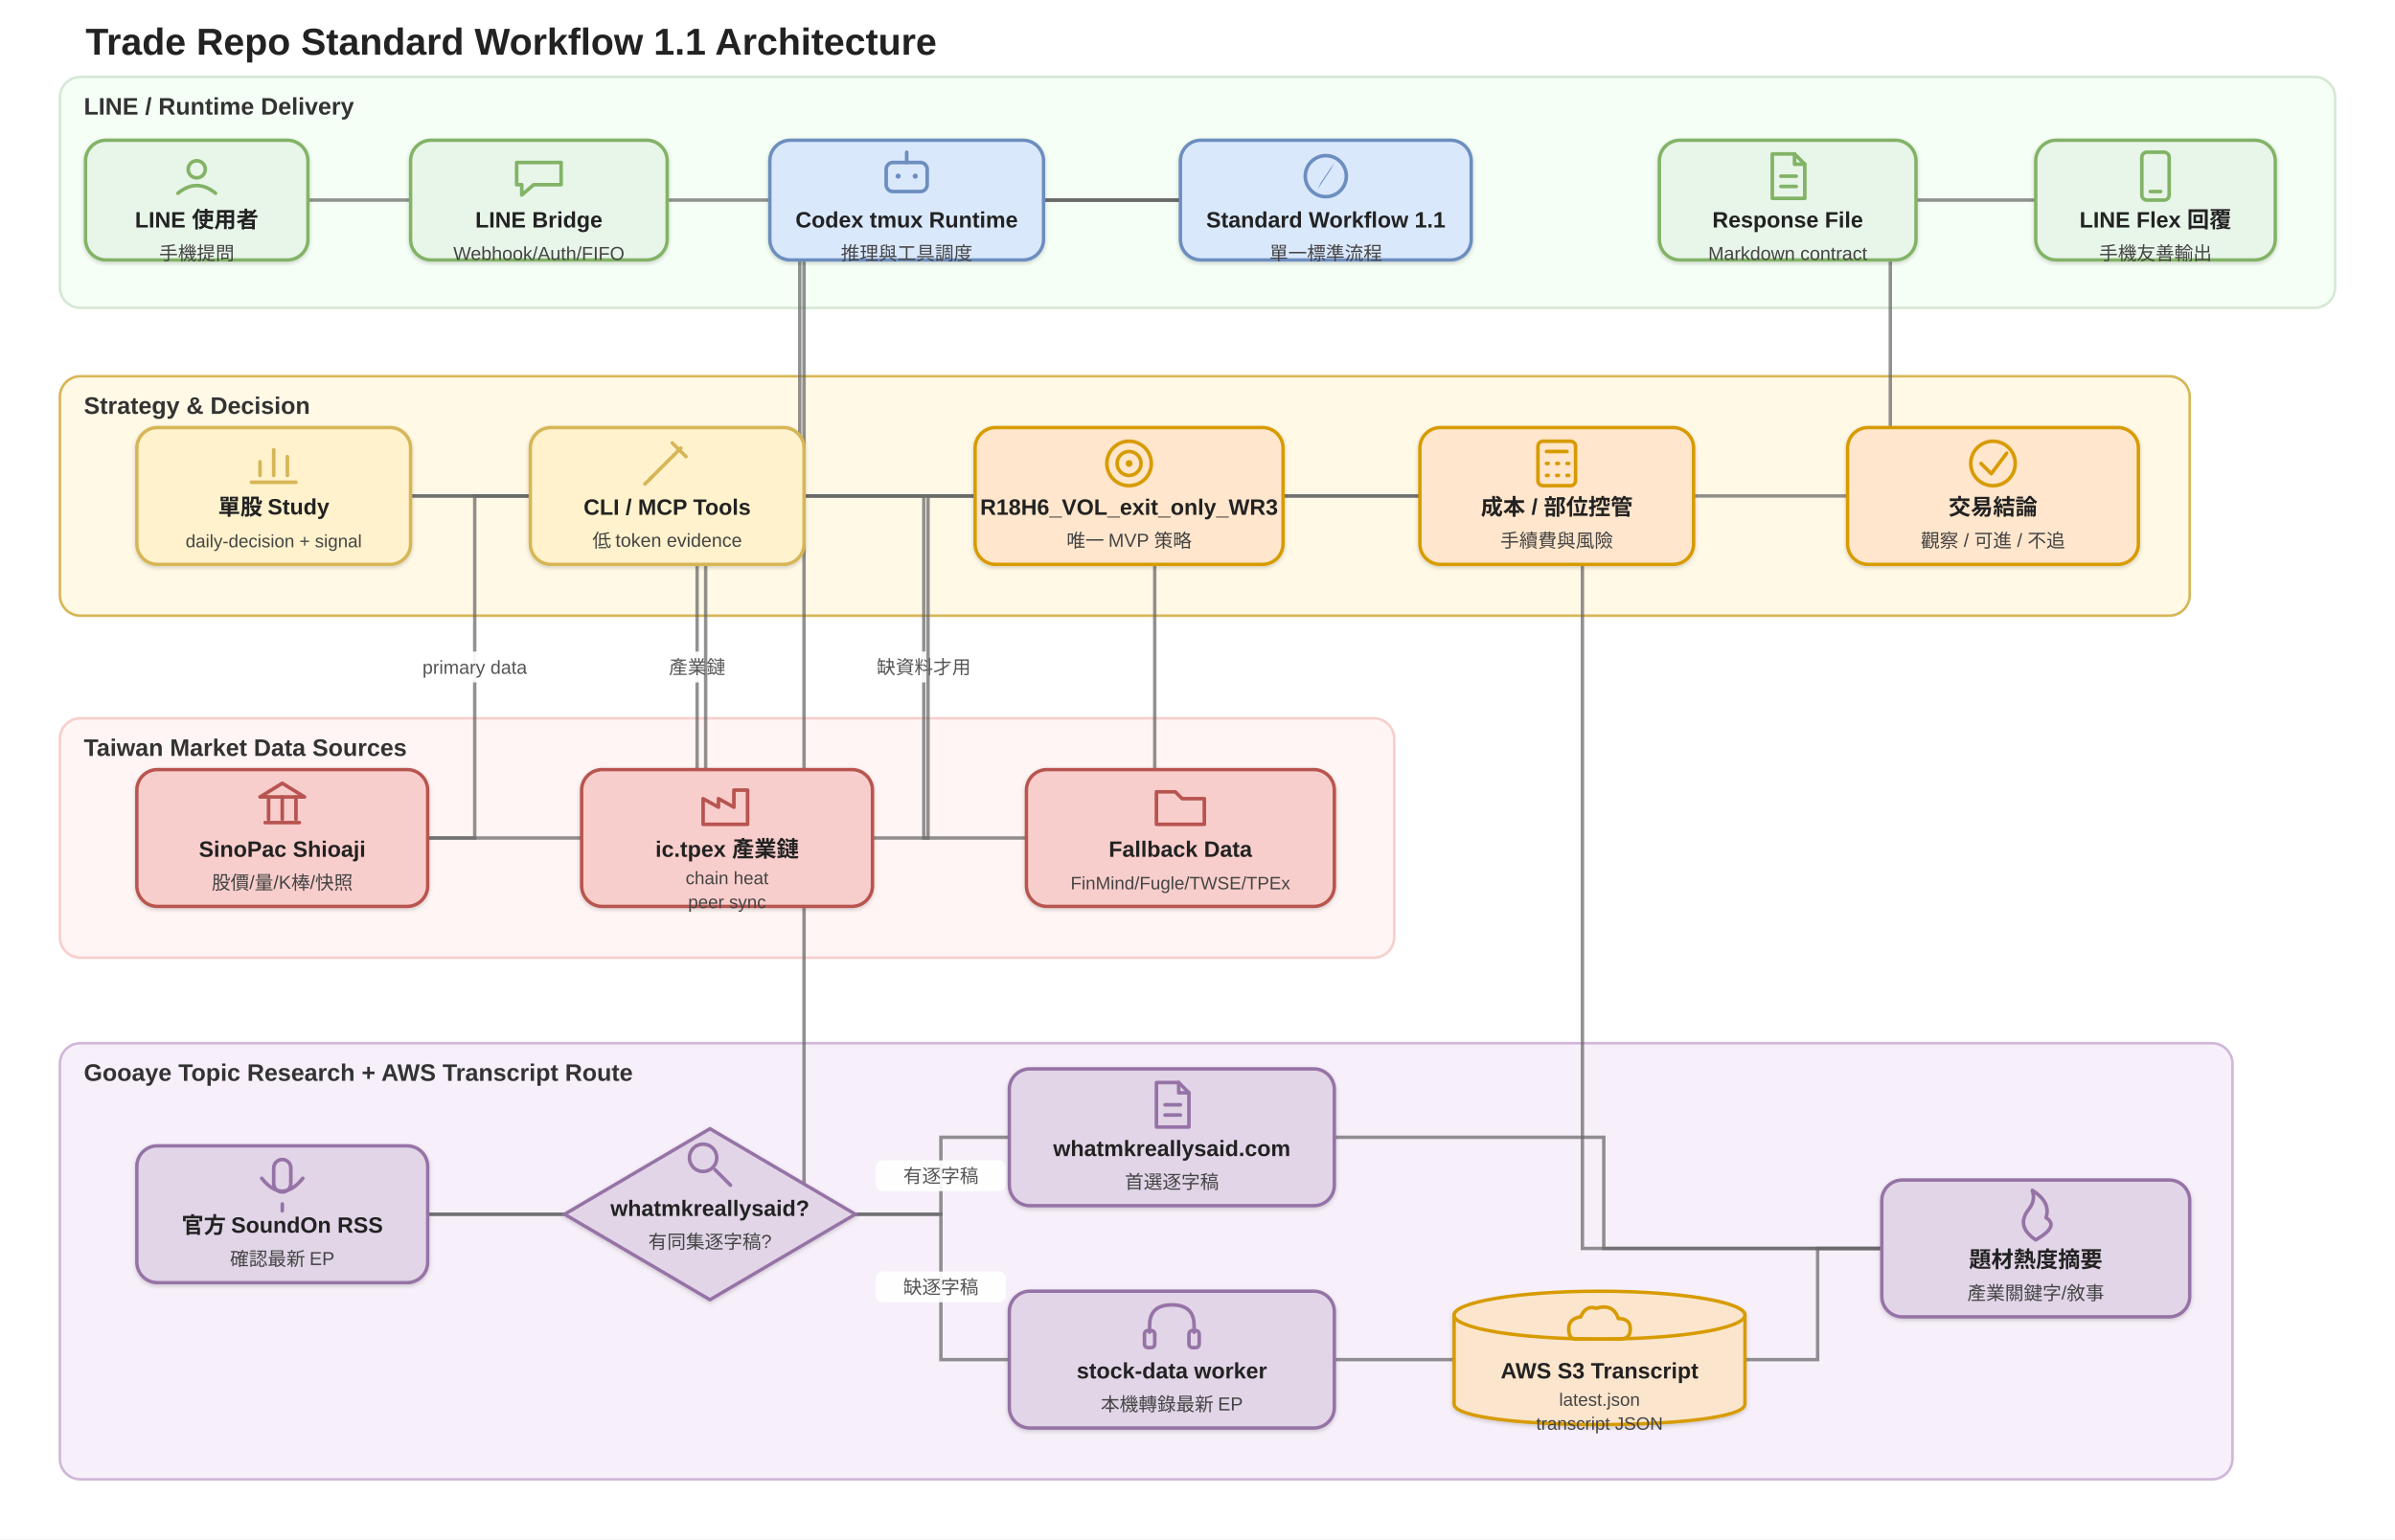
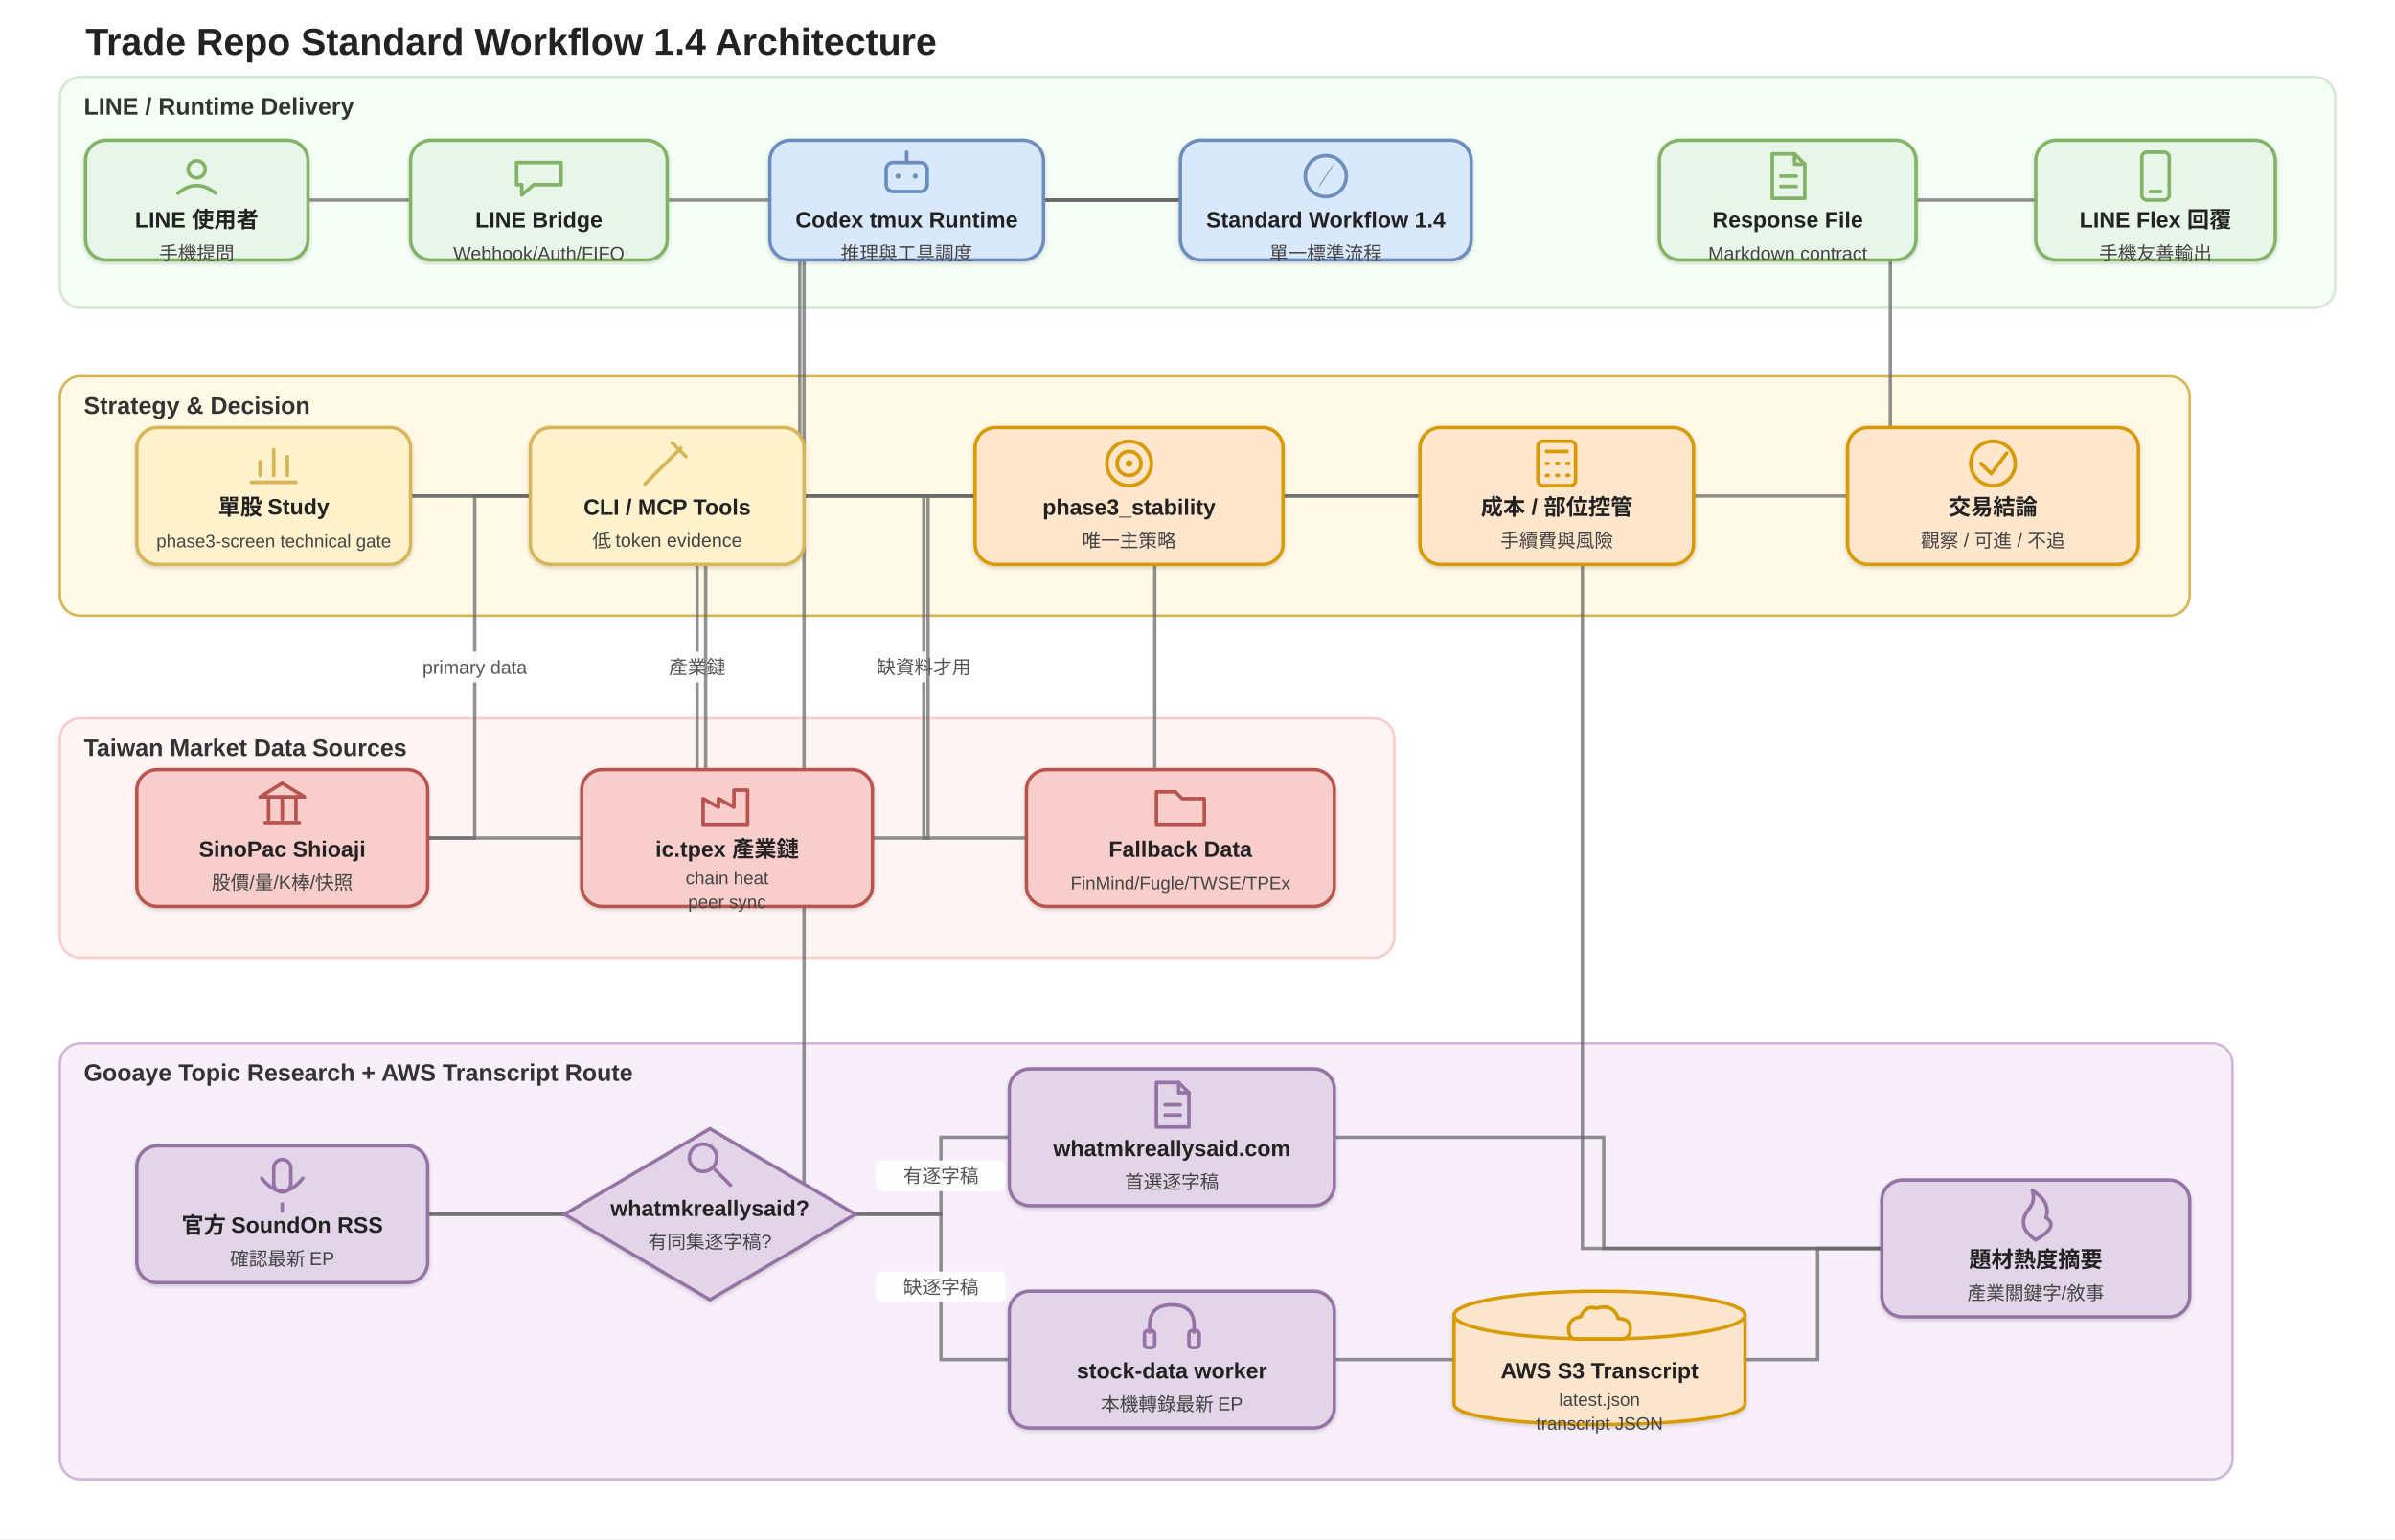
<svg xmlns="http://www.w3.org/2000/svg" width="1400" height="900" viewBox="0 0 1400 900" role="img" aria-labelledby="title desc">
  <defs>
    <marker id="arrow" viewBox="0 0 10 10" refX="9" refY="5" markerWidth="7" markerHeight="7" orient="auto-start-reverse">
      <path d="M 0 0 L 10 5 L 0 10 z" fill="#555" />
    </marker>
    <filter id="cardShadow" x="-5%" y="-5%" width="110%" height="110%">
      <feDropShadow dx="0" dy="1" stdDeviation="1.2" flood-opacity="0.18" />
    </filter>
  </defs>
  <rect width="1400" height="900" fill="#ffffff" />
-   <text x="50" y="32" font-family="Arial, sans-serif" font-size="22" font-weight="700" fill="#222">Trade Repo Standard Workflow 1.1 Architecture</text>
+   <text x="50" y="32" font-family="Arial, sans-serif" font-size="22" font-weight="700" fill="#222">Trade Repo Standard Workflow 1.4 Architecture</text>
  <rect x="35" y="45" width="1330" height="135" rx="12" fill="#F5FFF5" stroke="#D5E8D4" stroke-width="1.5" />
  <text x="49" y="67" font-family="Arial, sans-serif" font-size="14" font-weight="700" fill="#333">LINE / Runtime Delivery</text>
  <rect x="35" y="220" width="1245" height="140" rx="12" fill="#FFF9E6" stroke="#D6B656" stroke-width="1.5" />
  <text x="49" y="242" font-family="Arial, sans-serif" font-size="14" font-weight="700" fill="#333">Strategy &amp; Decision</text>
  <rect x="35" y="420" width="780" height="140" rx="12" fill="#FFF5F5" stroke="#F8CECC" stroke-width="1.5" />
  <text x="49" y="442" font-family="Arial, sans-serif" font-size="14" font-weight="700" fill="#333">Taiwan Market Data Sources</text>
  <rect x="35" y="610" width="1270" height="255" rx="12" fill="#F7F0FA" stroke="#D0B6D9" stroke-width="1.5" />
  <text x="49" y="632" font-family="Arial, sans-serif" font-size="14" font-weight="700" fill="#333">Gooaye Topic Research + AWS Transcript Route</text>
  <path d="M 115.0 117.0 L 215.0 117.0 L 215.0 117.0 L 315.0 117.0" fill="none" stroke="#666" stroke-width="2" opacity="0.72" marker-end="url(#arrow)" />
  <path d="M 315.0 117.0 L 422.5 117.0 L 422.5 117.0 L 530.0 117.0" fill="none" stroke="#666" stroke-width="2" opacity="0.72" marker-end="url(#arrow)" />
  <path d="M 530.0 117.0 L 652.5 117.0 L 652.5 117.0 L 775.0 117.0" fill="none" stroke="#666" stroke-width="2" opacity="0.72" marker-end="url(#arrow)" />
  <path d="M 775.0 117.0 L 467.5 117.0 L 467.5 290.0 L 160.0 290.0" fill="none" stroke="#666" stroke-width="2" opacity="0.72" marker-end="url(#arrow)" />
  <path d="M 160.0 290.0 L 275.0 290.0 L 275.0 290.0 L 390.0 290.0" fill="none" stroke="#666" stroke-width="2" opacity="0.72" marker-end="url(#arrow)" />
  <path d="M 390.0 290.0 L 525.0 290.0 L 525.0 290.0 L 660.0 290.0" fill="none" stroke="#666" stroke-width="2" opacity="0.72" marker-end="url(#arrow)" />
  <path d="M 775.0 117.0 L 470.0 117.0 L 470.0 710.0 L 165.0 710.0" fill="none" stroke="#666" stroke-width="2" opacity="0.72" marker-end="url(#arrow)" />
  <path d="M 165.0 710.0 L 290.0 710.0 L 290.0 710.0 L 415.0 710.0" fill="none" stroke="#666" stroke-width="2" opacity="0.72" marker-end="url(#arrow)" />
  <path d="M 415.0 710.0 L 550.0 710.0 L 550.0 665.0 L 685.0 665.0" fill="none" stroke="#666" stroke-width="2" opacity="0.72" marker-end="url(#arrow)" />
  <rect x="512.0" y="678.5" width="76" height="18" rx="4" fill="#fff" opacity="0.92" />
  <text x="550.0" y="691.5" text-anchor="middle" font-family="Arial, sans-serif" font-size="11" fill="#555">有逐字稿</text>
  <path d="M 415.0 710.0 L 550.0 710.0 L 550.0 795.0 L 685.0 795.0" fill="none" stroke="#666" stroke-width="2" opacity="0.72" marker-end="url(#arrow)" />
  <rect x="512.0" y="743.5" width="76" height="18" rx="4" fill="#fff" opacity="0.92" />
  <text x="550.0" y="756.5" text-anchor="middle" font-family="Arial, sans-serif" font-size="11" fill="#555">缺逐字稿</text>
  <path d="M 685.0 795.0 L 810.0 795.0 L 810.0 795.0 L 935.0 795.0" fill="none" stroke="#666" stroke-width="2" opacity="0.72" marker-end="url(#arrow)" />
  <path d="M 935.0 795.0 L 1062.5 795.0 L 1062.5 730.0 L 1190.0 730.0" fill="none" stroke="#666" stroke-width="2" opacity="0.72" marker-end="url(#arrow)" />
  <path d="M 685.0 665.0 L 937.5 665.0 L 937.5 730.0 L 1190.0 730.0" fill="none" stroke="#666" stroke-width="2" opacity="0.72" marker-end="url(#arrow)" />
  <path d="M 1190.0 730.0 L 925.0 730.0 L 925.0 290.0 L 660.0 290.0" fill="none" stroke="#666" stroke-width="2" opacity="0.72" marker-end="url(#arrow)" />
  <path d="M 390.0 290.0 L 277.5 290.0 L 277.5 490.0 L 165.0 490.0" fill="none" stroke="#666" stroke-width="2" opacity="0.72" marker-end="url(#arrow)" />
  <rect x="239.5" y="381.0" width="76" height="18" rx="4" fill="#fff" opacity="0.92" />
  <text x="277.5" y="394.0" text-anchor="middle" font-family="Arial, sans-serif" font-size="11" fill="#555">primary data</text>
  <path d="M 390.0 290.0 L 407.5 290.0 L 407.5 490.0 L 425.0 490.0" fill="none" stroke="#666" stroke-width="2" opacity="0.72" marker-end="url(#arrow)" />
  <rect x="369.5" y="381.0" width="76" height="18" rx="4" fill="#fff" opacity="0.92" />
  <text x="407.5" y="394.0" text-anchor="middle" font-family="Arial, sans-serif" font-size="11" fill="#555">產業鏈</text>
  <path d="M 390.0 290.0 L 540.0 290.0 L 540.0 490.0 L 690.0 490.0" fill="none" stroke="#666" stroke-width="2" opacity="0.72" marker-end="url(#arrow)" />
  <rect x="502.0" y="381.0" width="76" height="18" rx="4" fill="#fff" opacity="0.92" />
  <text x="540.0" y="394.0" text-anchor="middle" font-family="Arial, sans-serif" font-size="11" fill="#555">缺資料才用</text>
  <path d="M 165.0 490.0 L 412.5 490.0 L 412.5 290.0 L 660.0 290.0" fill="none" stroke="#666" stroke-width="2" opacity="0.72" marker-end="url(#arrow)" />
  <path d="M 425.0 490.0 L 542.5 490.0 L 542.5 290.0 L 660.0 290.0" fill="none" stroke="#666" stroke-width="2" opacity="0.72" marker-end="url(#arrow)" />
  <path d="M 690.0 490.0 L 675.0 490.0 L 675.0 290.0 L 660.0 290.0" fill="none" stroke="#666" stroke-width="2" opacity="0.72" marker-end="url(#arrow)" />
  <path d="M 660.0 290.0 L 785.0 290.0 L 785.0 290.0 L 910.0 290.0" fill="none" stroke="#666" stroke-width="2" opacity="0.72" marker-end="url(#arrow)" />
  <path d="M 910.0 290.0 L 1037.5 290.0 L 1037.5 290.0 L 1165.0 290.0" fill="none" stroke="#666" stroke-width="2" opacity="0.72" marker-end="url(#arrow)" />
  <path d="M 1165.0 290.0 L 1105.0 290.0 L 1105.0 117.0 L 1045.0 117.0" fill="none" stroke="#666" stroke-width="2" opacity="0.72" marker-end="url(#arrow)" />
  <path d="M 1045.0 117.0 L 1152.5 117.0 L 1152.5 117.0 L 1260.0 117.0" fill="none" stroke="#666" stroke-width="2" opacity="0.72" marker-end="url(#arrow)" />
  <rect x="50" y="82" width="130" height="70" rx="12" fill="#E8F5E9" stroke="#82B366" stroke-width="2" filter="url(#cardShadow)" />
  <circle cx="115.0" cy="99" r="5" fill="none" stroke="#82B366" stroke-width="2.1" stroke-linecap="round" stroke-linejoin="round" />
  <path d="M 104.0 113 Q 115.0 104 126.0 113" fill="none" stroke="#82B366" stroke-width="2.1" stroke-linecap="round" stroke-linejoin="round" />
  <text x="115.0" y="133" text-anchor="middle" font-family="Arial, sans-serif" font-size="13" font-weight="700" fill="#222">LINE 使用者</text>
  <text x="115.0" y="152" text-anchor="middle" font-family="Arial, sans-serif" font-size="11" fill="#444">手機提問</text>
  <rect x="240" y="82" width="150" height="70" rx="12" fill="#E8F5E9" stroke="#82B366" stroke-width="2" filter="url(#cardShadow)" />
  <path d="M 302.0 95 H 328.0 V 108 H 312.0 L 305.0 114 V 108 H 302.0 Z" fill="none" stroke="#82B366" stroke-width="2.1" stroke-linecap="round" stroke-linejoin="round" />
  <text x="315.0" y="133" text-anchor="middle" font-family="Arial, sans-serif" font-size="13" font-weight="700" fill="#222">LINE Bridge</text>
  <text x="315.0" y="152" text-anchor="middle" font-family="Arial, sans-serif" font-size="11" fill="#444">Webhook/Auth/FIFO</text>
  <rect x="450" y="82" width="160" height="70" rx="12" fill="#DAE8FC" stroke="#6C8EBF" stroke-width="2" filter="url(#cardShadow)" />
  <rect x="518.0" y="95" width="24" height="17" rx="4" fill="none" stroke="#6C8EBF" stroke-width="2.1" stroke-linecap="round" stroke-linejoin="round" />
  <path d="M 530.0 95 V 89" fill="none" stroke="#6C8EBF" stroke-width="2.1" stroke-linecap="round" stroke-linejoin="round" />
  <circle cx="525.0" cy="103" r="1.5" fill="#6C8EBF" />
  <circle cx="535.0" cy="103" r="1.5" fill="#6C8EBF" />
  <text x="530.0" y="133" text-anchor="middle" font-family="Arial, sans-serif" font-size="13" font-weight="700" fill="#222">Codex tmux Runtime</text>
  <text x="530.0" y="152" text-anchor="middle" font-family="Arial, sans-serif" font-size="11" fill="#444">推理與工具調度</text>
  <rect x="690" y="82" width="170" height="70" rx="12" fill="#DAE8FC" stroke="#6C8EBF" stroke-width="2" filter="url(#cardShadow)" />
  <circle cx="775.0" cy="103" r="12" fill="none" stroke="#6C8EBF" stroke-width="2.1" stroke-linecap="round" stroke-linejoin="round" />
  <path d="M 780.0 95 L 772.0 107 L 770.0 111 L 778.0 99 Z" fill="#6C8EBF" />
-   <text x="775.0" y="133" text-anchor="middle" font-family="Arial, sans-serif" font-size="13" font-weight="700" fill="#222">Standard Workflow 1.1</text>
+   <text x="775.0" y="133" text-anchor="middle" font-family="Arial, sans-serif" font-size="13" font-weight="700" fill="#222">Standard Workflow 1.4</text>
  <text x="775.0" y="152" text-anchor="middle" font-family="Arial, sans-serif" font-size="11" fill="#444">單一標準流程</text>
  <rect x="970" y="82" width="150" height="70" rx="12" fill="#E8F5E9" stroke="#82B366" stroke-width="2" filter="url(#cardShadow)" />
  <path d="M 1036.0 90 H 1049.0 L 1055.0 96 V 116 H 1036.0 Z" fill="none" stroke="#82B366" stroke-width="2.1" stroke-linecap="round" stroke-linejoin="round" />
  <path d="M 1049.0 90 V 96 H 1055.0" fill="none" stroke="#82B366" stroke-width="2.1" stroke-linecap="round" stroke-linejoin="round" />
  <path d="M 1041.0 103 H 1050.0 M 1041.0 109 H 1050.0" fill="none" stroke="#82B366" stroke-width="2.1" stroke-linecap="round" stroke-linejoin="round" />
  <text x="1045.0" y="133" text-anchor="middle" font-family="Arial, sans-serif" font-size="13" font-weight="700" fill="#222">Response File</text>
  <text x="1045.0" y="152" text-anchor="middle" font-family="Arial, sans-serif" font-size="11" fill="#444">Markdown contract</text>
  <rect x="1190" y="82" width="140" height="70" rx="12" fill="#E8F5E9" stroke="#82B366" stroke-width="2" filter="url(#cardShadow)" />
  <rect x="1252.0" y="89" width="16" height="28" rx="3" fill="none" stroke="#82B366" stroke-width="2.1" stroke-linecap="round" stroke-linejoin="round" />
  <path d="M 1257.0 112 H 1263.0" fill="none" stroke="#82B366" stroke-width="2.1" stroke-linecap="round" stroke-linejoin="round" />
  <text x="1260.0" y="133" text-anchor="middle" font-family="Arial, sans-serif" font-size="13" font-weight="700" fill="#222">LINE Flex 回覆</text>
  <text x="1260.0" y="152" text-anchor="middle" font-family="Arial, sans-serif" font-size="11" fill="#444">手機友善輸出</text>
  <rect x="80" y="250" width="160" height="80" rx="12" fill="#FFF2CC" stroke="#D6B656" stroke-width="2" filter="url(#cardShadow)" />
  <path d="M 147.0 282 H 173.0" fill="none" stroke="#D6B656" stroke-width="2.1" stroke-linecap="round" stroke-linejoin="round" />
  <path d="M 152.0 278 V 270 M 160.0 278 V 263 M 168.0 278 V 267" fill="none" stroke="#D6B656" stroke-width="2.1" stroke-linecap="round" stroke-linejoin="round" />
  <text x="160.0" y="301" text-anchor="middle" font-family="Arial, sans-serif" font-size="13" font-weight="700" fill="#222">單股 Study</text>
-   <text x="160.0" y="320" text-anchor="middle" font-family="Arial, sans-serif" font-size="10.5" fill="#444">daily-decision + signal</text>
+   <text x="160.0" y="320" text-anchor="middle" font-family="Arial, sans-serif" font-size="10.5" fill="#444">phase3-screen technical gate</text>
  <rect x="310" y="250" width="160" height="80" rx="12" fill="#FFF2CC" stroke="#D6B656" stroke-width="2" filter="url(#cardShadow)" />
  <path d="M 380.0 280 L 398.0 262" fill="none" stroke="#D6B656" stroke-width="2.1" stroke-linecap="round" stroke-linejoin="round" />
  <path d="M 393.0 259 L 401.0 267" fill="none" stroke="#D6B656" stroke-width="2.1" stroke-linecap="round" stroke-linejoin="round" />
  <path d="M 377.0 283 L 381.0 279" fill="none" stroke="#D6B656" stroke-width="2.1" stroke-linecap="round" stroke-linejoin="round" />
  <text x="390.0" y="301" text-anchor="middle" font-family="Arial, sans-serif" font-size="13" font-weight="700" fill="#222">CLI / MCP Tools</text>
  <text x="390.0" y="320" text-anchor="middle" font-family="Arial, sans-serif" font-size="11" fill="#444">低 token evidence</text>
  <rect x="570" y="250" width="180" height="80" rx="12" fill="#FFE6CC" stroke="#D79B00" stroke-width="2" filter="url(#cardShadow)" />
  <circle cx="660.0" cy="271" r="13" fill="none" stroke="#D79B00" stroke-width="2.1" stroke-linecap="round" stroke-linejoin="round" />
  <circle cx="660.0" cy="271" r="7" fill="none" stroke="#D79B00" stroke-width="2.1" stroke-linecap="round" stroke-linejoin="round" />
  <circle cx="660.0" cy="271" r="2" fill="#D79B00" />
-   <text x="660.0" y="301" text-anchor="middle" font-family="Arial, sans-serif" font-size="13" font-weight="700" fill="#222">R18H6_VOL_exit_only_WR3</text>
-   <text x="660.0" y="320" text-anchor="middle" font-family="Arial, sans-serif" font-size="11" fill="#444">唯一 MVP 策略</text>
+   <text x="660.0" y="301" text-anchor="middle" font-family="Arial, sans-serif" font-size="13" font-weight="700" fill="#222">phase3_stability</text>
+   <text x="660.0" y="320" text-anchor="middle" font-family="Arial, sans-serif" font-size="11" fill="#444">唯一主策略</text>
  <rect x="830" y="250" width="160" height="80" rx="12" fill="#FFE6CC" stroke="#D79B00" stroke-width="2" filter="url(#cardShadow)" />
  <rect x="899.0" y="258" width="22" height="26" rx="3" fill="none" stroke="#D79B00" stroke-width="2.1" stroke-linecap="round" stroke-linejoin="round" />
  <path d="M 904.0 264 H 916.0" fill="none" stroke="#D79B00" stroke-width="2.1" stroke-linecap="round" stroke-linejoin="round" />
  <path d="M 904.0 271 H 905.0 M 910.0 271 H 911.0 M 916.0 271 H 917.0 M 904.0 278 H 905.0 M 910.0 278 H 911.0 M 916.0 278 H 917.0" fill="none" stroke="#D79B00" stroke-width="2.1" stroke-linecap="round" stroke-linejoin="round" />
  <text x="910.0" y="301" text-anchor="middle" font-family="Arial, sans-serif" font-size="13" font-weight="700" fill="#222">成本 / 部位控管</text>
  <text x="910.0" y="320" text-anchor="middle" font-family="Arial, sans-serif" font-size="11" fill="#444">手續費與風險</text>
  <rect x="1080" y="250" width="170" height="80" rx="12" fill="#FFE6CC" stroke="#D79B00" stroke-width="2" filter="url(#cardShadow)" />
  <circle cx="1165.0" cy="271" r="13" fill="none" stroke="#D79B00" stroke-width="2.1" stroke-linecap="round" stroke-linejoin="round" />
  <path d="M 1158.0 271 L 1164.0 277 L 1173.0 265" fill="none" stroke="#D79B00" stroke-width="2.1" stroke-linecap="round" stroke-linejoin="round" />
  <text x="1165.0" y="301" text-anchor="middle" font-family="Arial, sans-serif" font-size="13" font-weight="700" fill="#222">交易結論</text>
  <text x="1165.0" y="320" text-anchor="middle" font-family="Arial, sans-serif" font-size="11" fill="#444">觀察 / 可進 / 不追</text>
  <rect x="80" y="450" width="170" height="80" rx="12" fill="#F8CECC" stroke="#B85450" stroke-width="2" filter="url(#cardShadow)" />
  <path d="M 152.0 466 L 165.0 458 L 178.0 466 Z" fill="none" stroke="#B85450" stroke-width="2.1" stroke-linecap="round" stroke-linejoin="round" />
  <path d="M 155.0 481 H 175.0 M 157.0 466 V 479 M 165.0 466 V 479 M 173.0 466 V 479" fill="none" stroke="#B85450" stroke-width="2.1" stroke-linecap="round" stroke-linejoin="round" />
  <text x="165.0" y="501" text-anchor="middle" font-family="Arial, sans-serif" font-size="13" font-weight="700" fill="#222">SinoPac Shioaji</text>
  <text x="165.0" y="520" text-anchor="middle" font-family="Arial, sans-serif" font-size="11" fill="#444">股價/量/K棒/快照</text>
  <rect x="340" y="450" width="170" height="80" rx="12" fill="#F8CECC" stroke="#B85450" stroke-width="2" filter="url(#cardShadow)" />
  <path d="M 411.0 482 V 467 L 420.0 472 V 467 L 429.0 472 V 462 H 437.0 V 482 Z" fill="none" stroke="#B85450" stroke-width="2.1" stroke-linecap="round" stroke-linejoin="round" />
  <text x="425.0" y="501" text-anchor="middle" font-family="Arial, sans-serif" font-size="13" font-weight="700" fill="#222">ic.tpex 產業鏈</text>
  <text x="425.0" y="517" text-anchor="middle" font-family="Arial, sans-serif" font-size="10.5" fill="#444">chain heat</text>
  <text x="425.0" y="531" text-anchor="middle" font-family="Arial, sans-serif" font-size="10.5" fill="#444">peer sync</text>
  <rect x="600" y="450" width="180" height="80" rx="12" fill="#F8CECC" stroke="#B85450" stroke-width="2" filter="url(#cardShadow)" />
  <path d="M 676.0 463 H 687.0 L 691.0 467 H 704.0 V 482 H 676.0 Z" fill="none" stroke="#B85450" stroke-width="2.1" stroke-linecap="round" stroke-linejoin="round" />
  <text x="690.0" y="501" text-anchor="middle" font-family="Arial, sans-serif" font-size="13" font-weight="700" fill="#222">Fallback Data</text>
  <text x="690.0" y="520" text-anchor="middle" font-family="Arial, sans-serif" font-size="10.5" fill="#444">FinMind/Fugle/TWSE/TPEx</text>
  <rect x="80" y="670" width="170" height="80" rx="12" fill="#E1D5E7" stroke="#9673A6" stroke-width="2" filter="url(#cardShadow)" />
  <rect x="160.0" y="678" width="10" height="19" rx="5" fill="none" stroke="#9673A6" stroke-width="2.1" stroke-linecap="round" stroke-linejoin="round" />
  <path d="M 153.0 689 Q 165.0 704 177.0 689 M 165.0 704 V 708" fill="none" stroke="#9673A6" stroke-width="2.1" stroke-linecap="round" stroke-linejoin="round" />
  <text x="165.0" y="721" text-anchor="middle" font-family="Arial, sans-serif" font-size="13" font-weight="700" fill="#222">官方 SoundOn RSS</text>
  <text x="165.0" y="740" text-anchor="middle" font-family="Arial, sans-serif" font-size="11" fill="#444">確認最新 EP</text>
  <polygon points="415.0,660 500,710.0 415.0,760 330,710.0" fill="#E1D5E7" stroke="#9673A6" stroke-width="2" filter="url(#cardShadow)" />
  <circle cx="411.0" cy="677" r="8" fill="none" stroke="#9673A6" stroke-width="2.1" stroke-linecap="round" stroke-linejoin="round" />
  <path d="M 418.0 684 L 427.0 693" fill="none" stroke="#9673A6" stroke-width="2.1" stroke-linecap="round" stroke-linejoin="round" />
  <text x="415.0" y="711" text-anchor="middle" font-family="Arial, sans-serif" font-size="13" font-weight="700" fill="#222">whatmkreallysaid?</text>
  <text x="415.0" y="730" text-anchor="middle" font-family="Arial, sans-serif" font-size="11" fill="#444">有同集逐字稿?</text>
  <rect x="590" y="625" width="190" height="80" rx="12" fill="#E1D5E7" stroke="#9673A6" stroke-width="2" filter="url(#cardShadow)" />
  <path d="M 676.0 633 H 689.0 L 695.0 639 V 659 H 676.0 Z" fill="none" stroke="#9673A6" stroke-width="2.1" stroke-linecap="round" stroke-linejoin="round" />
  <path d="M 689.0 633 V 639 H 695.0" fill="none" stroke="#9673A6" stroke-width="2.1" stroke-linecap="round" stroke-linejoin="round" />
  <path d="M 681.0 646 H 690.0 M 681.0 652 H 690.0" fill="none" stroke="#9673A6" stroke-width="2.1" stroke-linecap="round" stroke-linejoin="round" />
  <text x="685.0" y="676" text-anchor="middle" font-family="Arial, sans-serif" font-size="13" font-weight="700" fill="#222">whatmkreallysaid.com</text>
  <text x="685.0" y="695" text-anchor="middle" font-family="Arial, sans-serif" font-size="11" fill="#444">首選逐字稿</text>
  <rect x="590" y="755" width="190" height="80" rx="12" fill="#E1D5E7" stroke="#9673A6" stroke-width="2" filter="url(#cardShadow)" />
  <path d="M 672.0 779 V 775 Q 672.0 763 685.0 763 Q 698.0 763 698.0 775 V 779" fill="none" stroke="#9673A6" stroke-width="2.1" stroke-linecap="round" stroke-linejoin="round" />
  <rect x="669.0" y="778" width="6" height="10" rx="2" fill="none" stroke="#9673A6" stroke-width="2.1" stroke-linecap="round" stroke-linejoin="round" />
  <rect x="695.0" y="778" width="6" height="10" rx="2" fill="none" stroke="#9673A6" stroke-width="2.1" stroke-linecap="round" stroke-linejoin="round" />
  <text x="685.0" y="806" text-anchor="middle" font-family="Arial, sans-serif" font-size="13" font-weight="700" fill="#222">stock-data worker</text>
  <text x="685.0" y="825" text-anchor="middle" font-family="Arial, sans-serif" font-size="11" fill="#444">本機轉錄最新 EP</text>
  <path d="M850,769 C850,753 1020,753 1020,769 L1020,821 C1020,837 850,837 850,821 Z" fill="#FCE5CD" stroke="#D79B00" stroke-width="2" filter="url(#cardShadow)" />
  <ellipse cx="935.0" cy="769" rx="85.0" ry="14" fill="#FCE5CD" stroke="#D79B00" stroke-width="2" />
  <path d="M 921.0 783 H 947.0 Q 953.0 783 953.0 777 Q 953.0 771 946.0 771 Q 943.0 762 933.0 765 Q 927.0 763 924.0 770 Q 917.0 771 917.0 777 Q 917.0 783 921.0 783" fill="none" stroke="#D79B00" stroke-width="2.1" stroke-linecap="round" stroke-linejoin="round" />
  <text x="935.0" y="806" text-anchor="middle" font-family="Arial, sans-serif" font-size="13" font-weight="700" fill="#222">AWS S3 Transcript</text>
  <text x="935.0" y="822" text-anchor="middle" font-family="Arial, sans-serif" font-size="10.5" fill="#444">latest.json</text>
  <text x="935.0" y="836" text-anchor="middle" font-family="Arial, sans-serif" font-size="10.5" fill="#444">transcript JSON</text>
  <rect x="1100" y="690" width="180" height="80" rx="12" fill="#E1D5E7" stroke="#9673A6" stroke-width="2" filter="url(#cardShadow)" />
  <path d="M 1190.0 725 Q 1178.0 717 1186.0 707 Q 1190.0 702 1188.0 696 Q 1199.0 703 1196.0 712 Q 1204.0 717 1190.0 725 Z" fill="none" stroke="#9673A6" stroke-width="2.1" stroke-linecap="round" stroke-linejoin="round" />
  <text x="1190.0" y="741" text-anchor="middle" font-family="Arial, sans-serif" font-size="13" font-weight="700" fill="#222">題材熱度摘要</text>
  <text x="1190.0" y="760" text-anchor="middle" font-family="Arial, sans-serif" font-size="11" fill="#444">產業關鍵字/敘事</text>
</svg>
